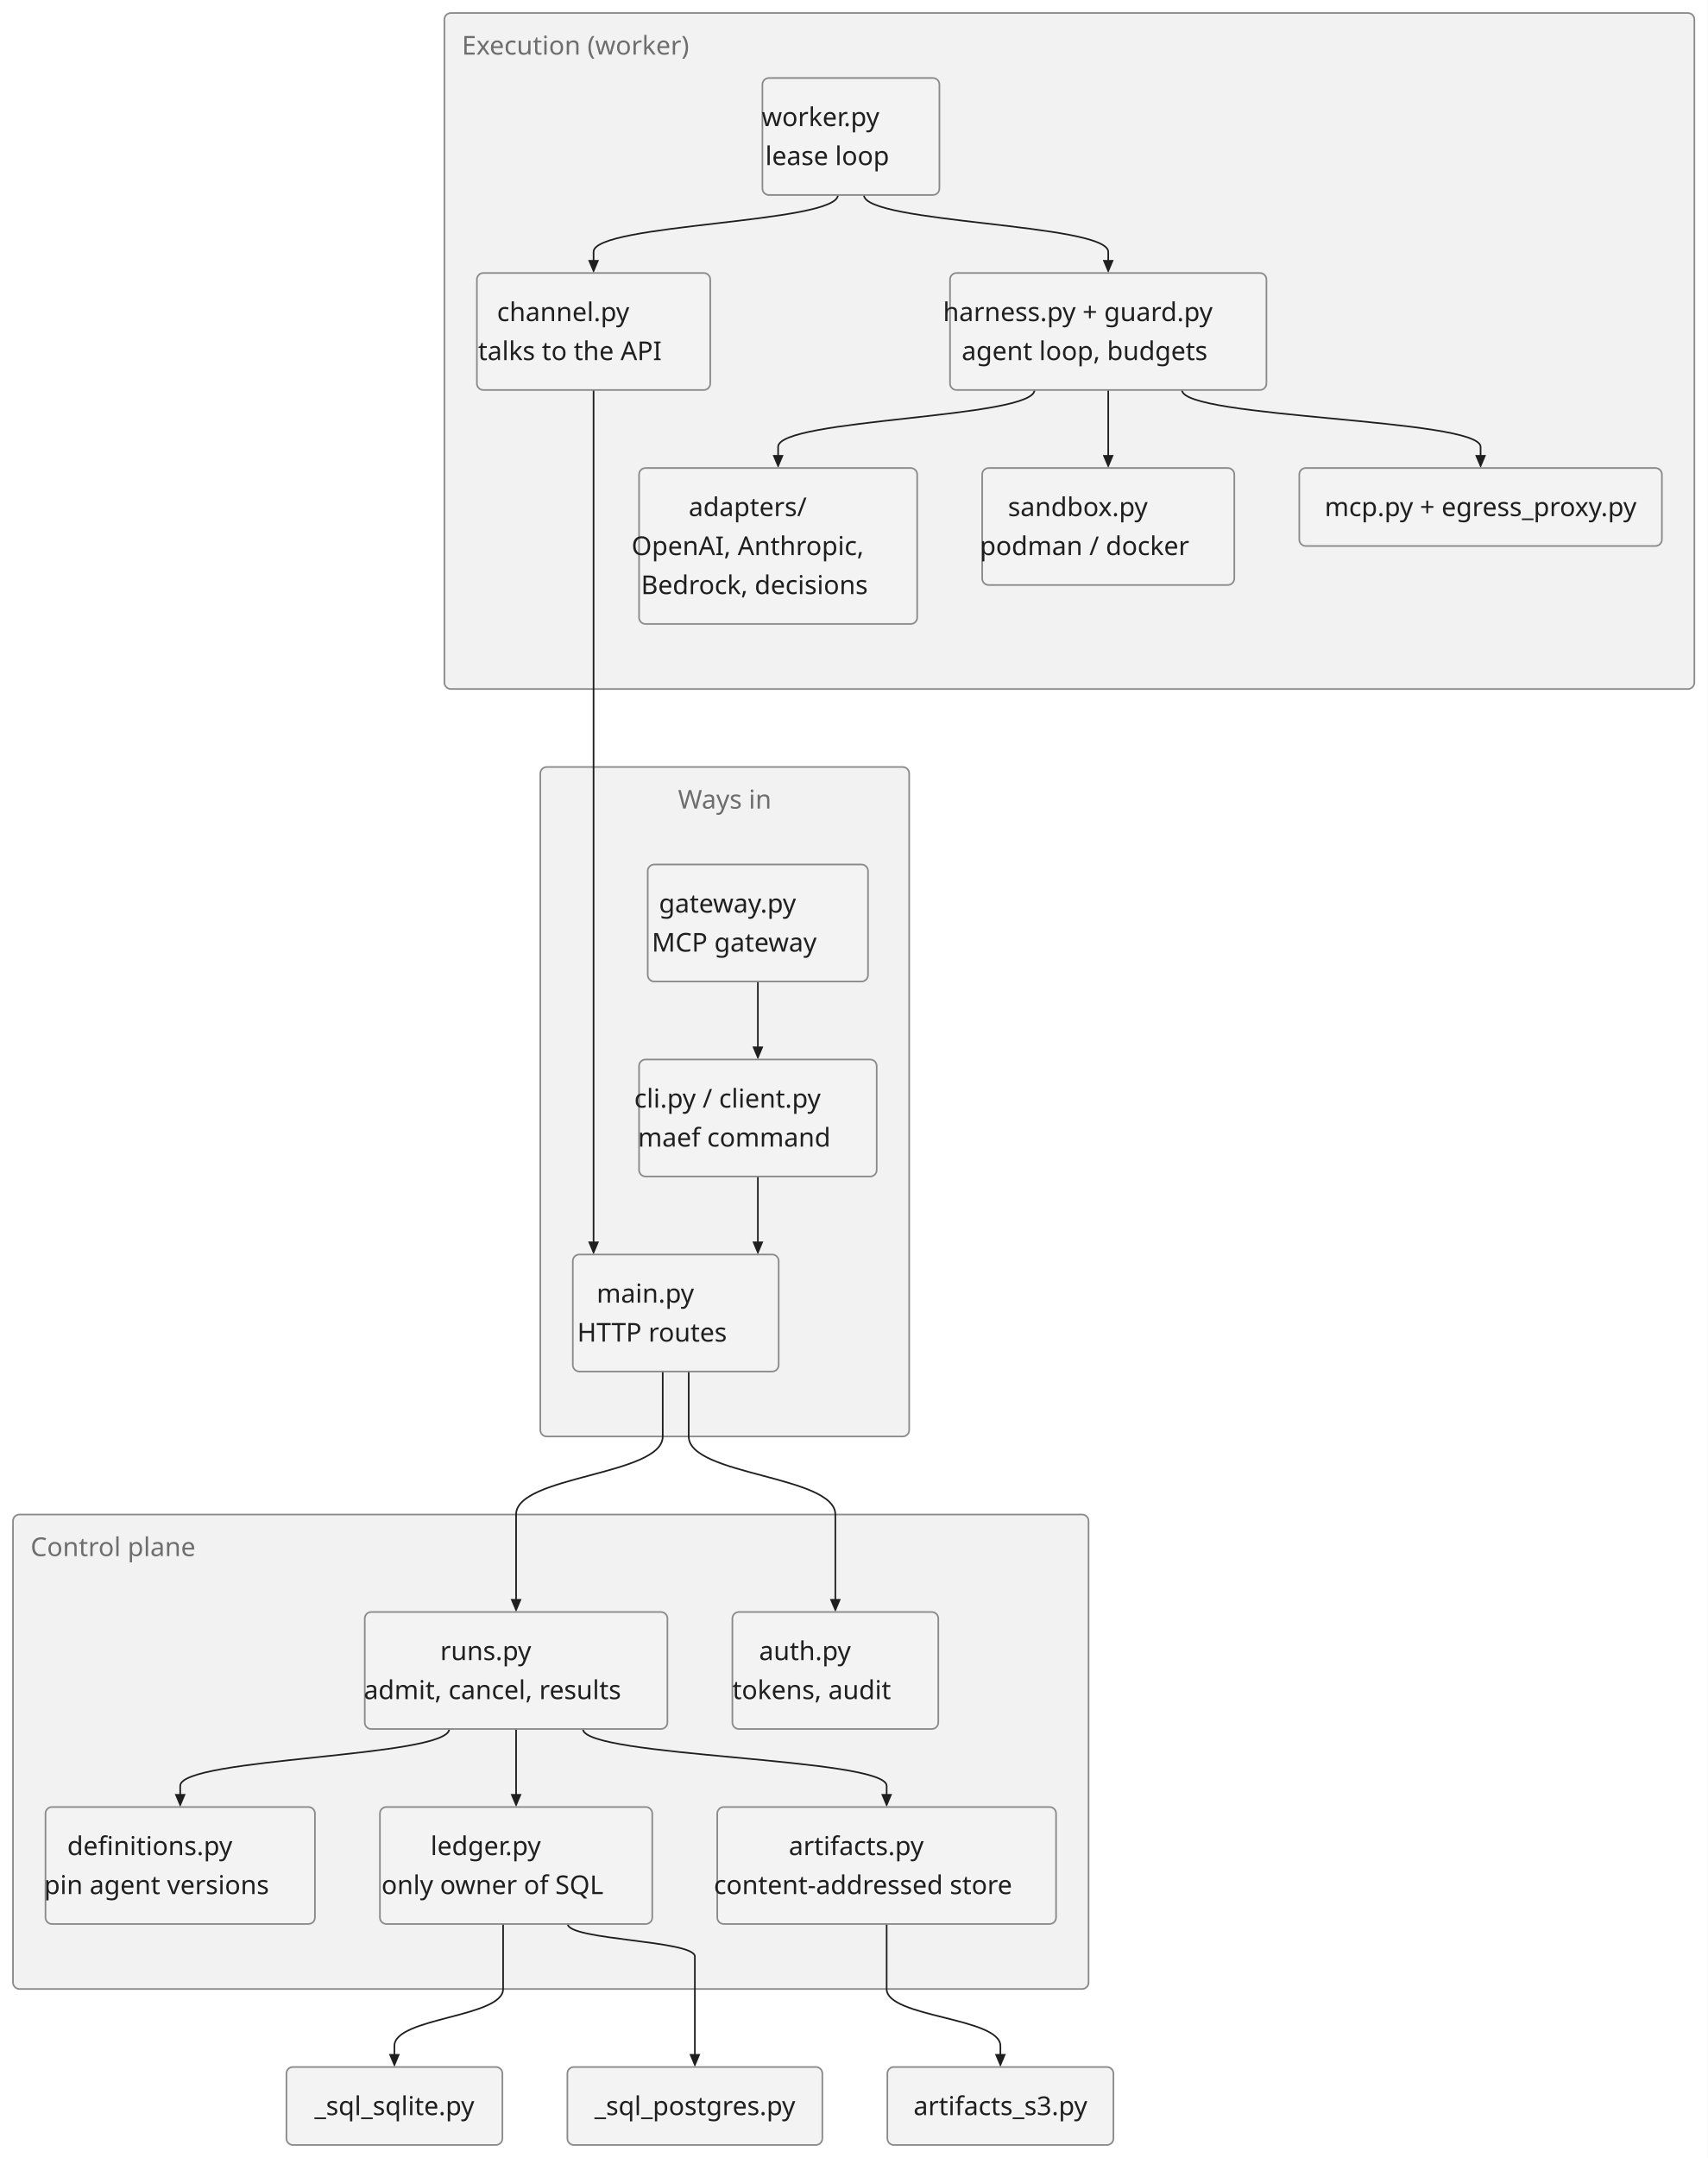
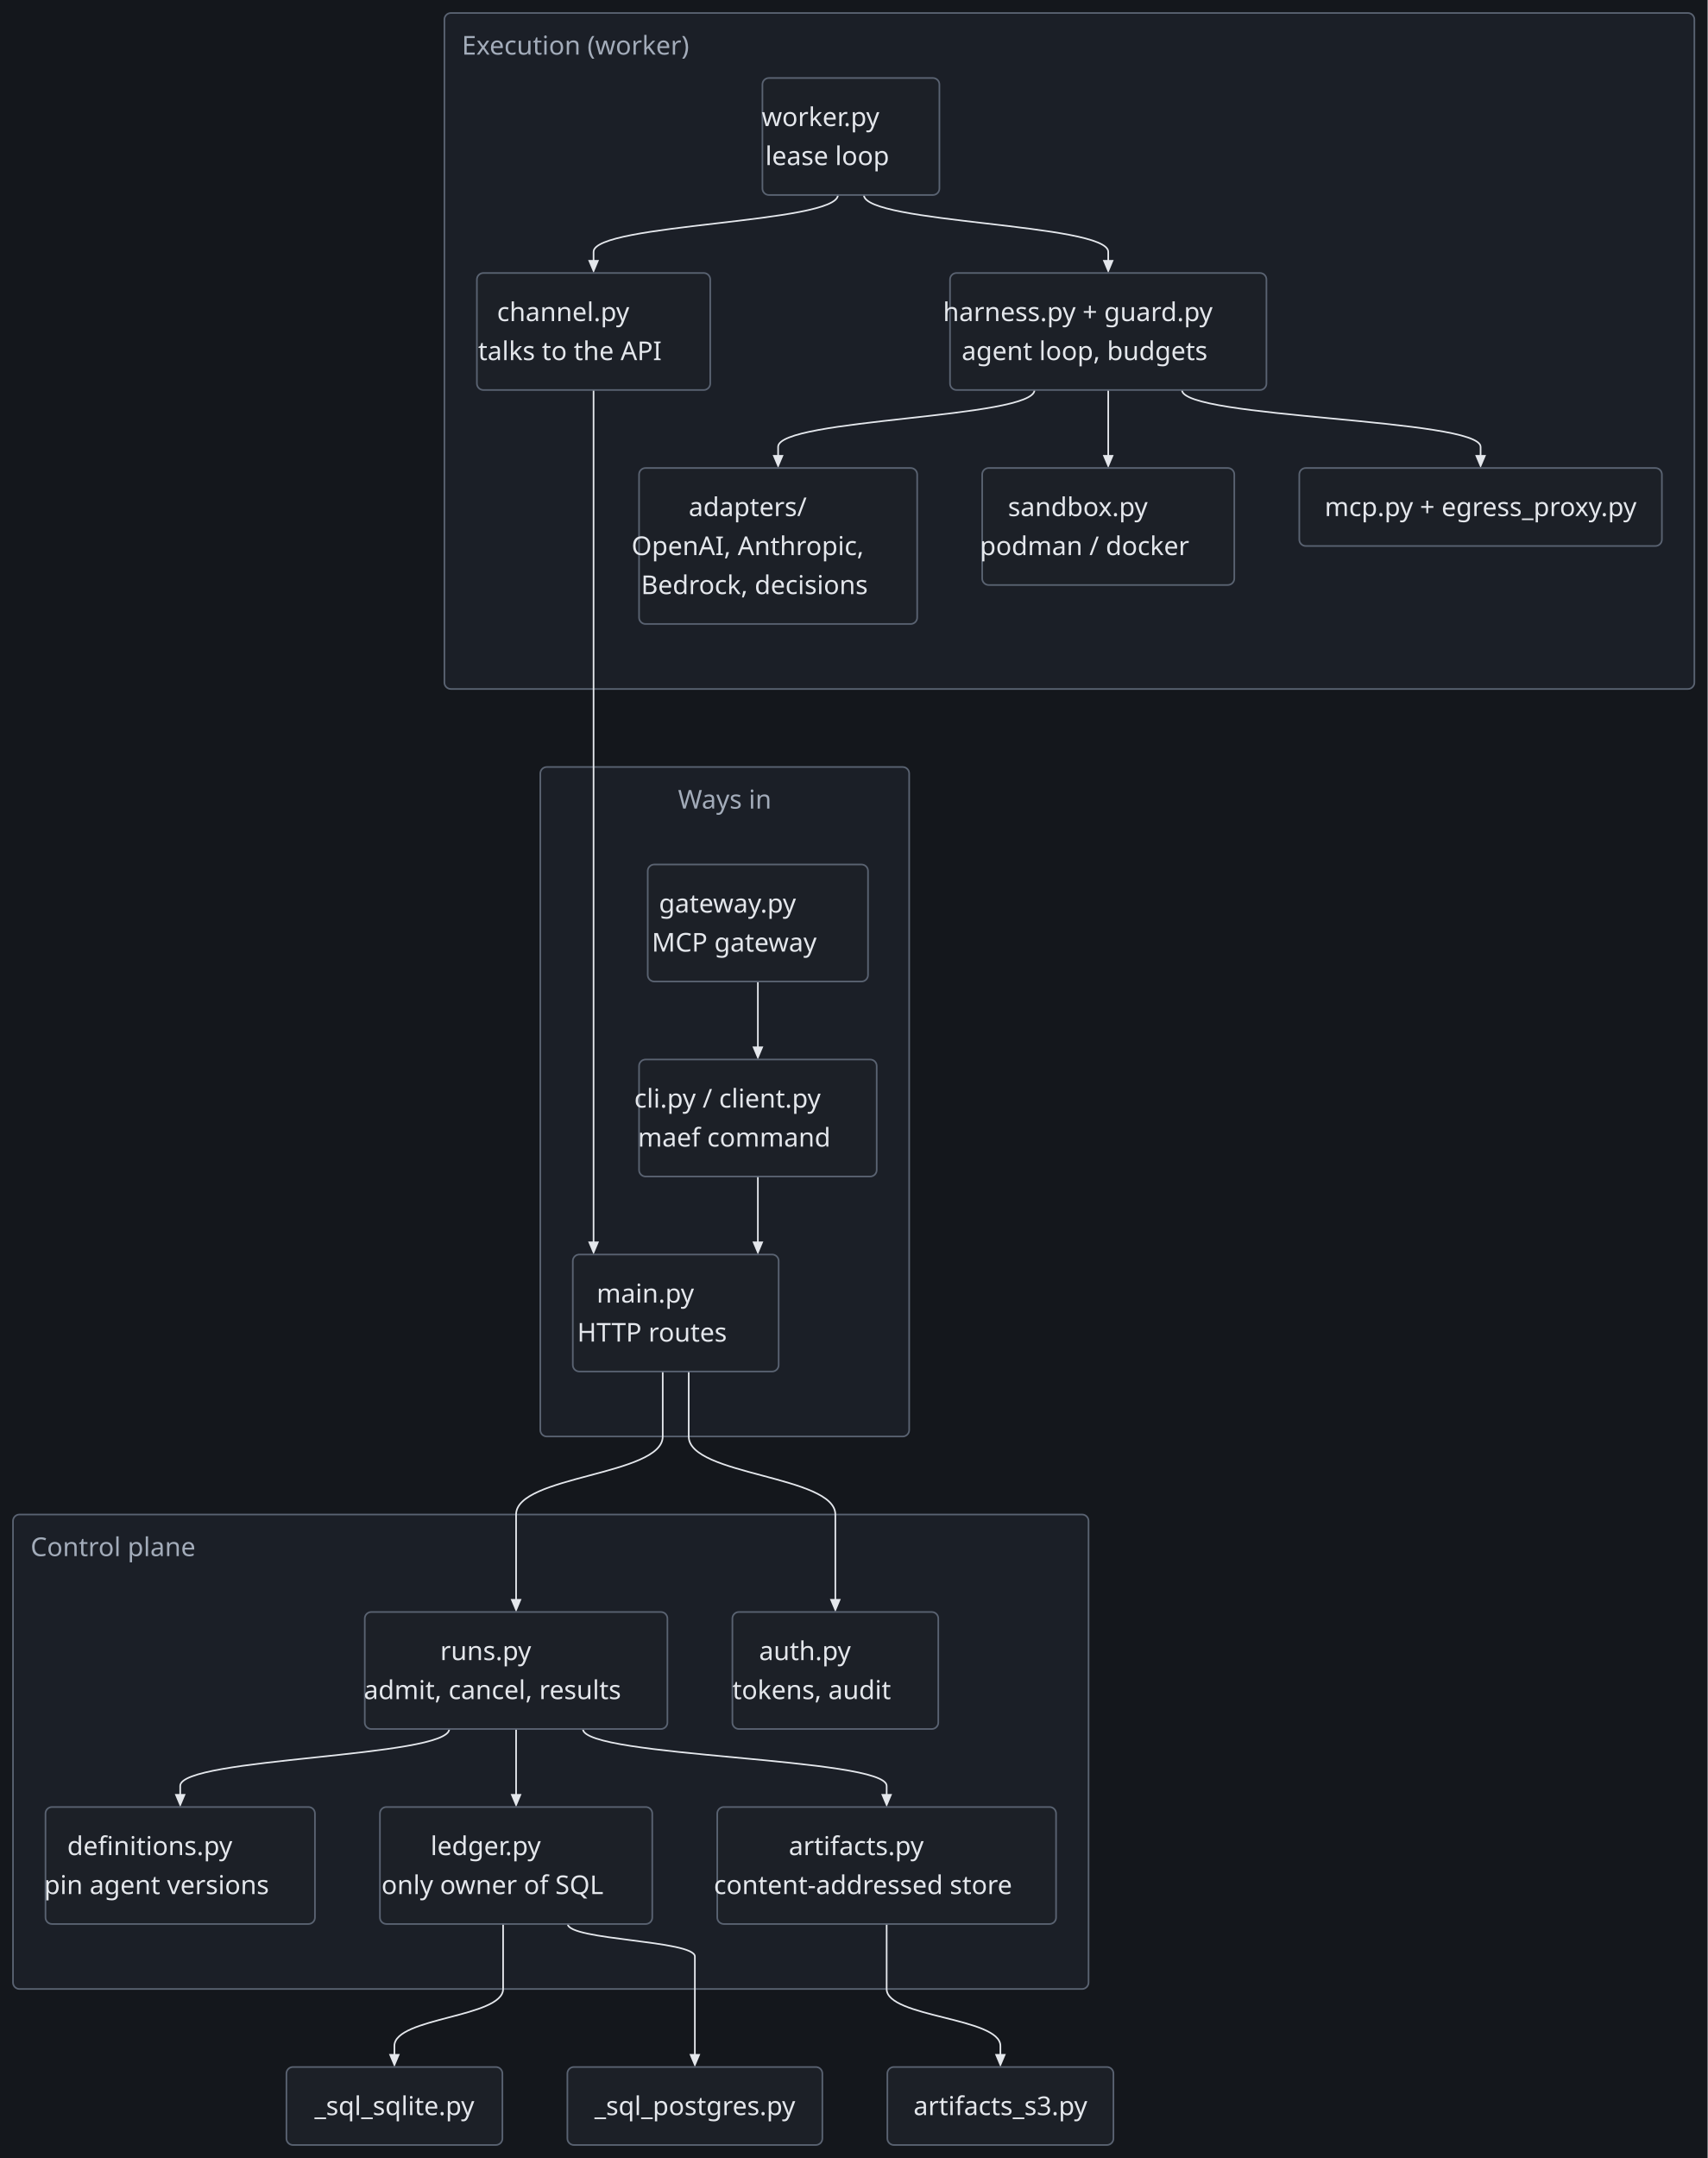
- <svg xmlns="http://www.w3.org/2000/svg" class="pele pele-flowchart" viewBox="0 0 1051 1328" width="1051" height="1328" style="--_bg:#fff;--_fg:#1f1f1f;--_m:#6e6e6e;--_l:#1f1f1f;--_s:#f3f3f3;--_a:#e6e6e6;--_b:#8a8a8a;--_c:#5b7bd5;color:#1f1f1f;--_r:4px;--_fm:monospace;font:16px sans-serif;letter-spacing:normal;word-spacing:normal;text-transform:none;direction:ltr;font-family:sans-serif" fill="#1f1f1f" role="graphics-document document" aria-roledescription="flowchart">
-   <rect width="100%" height="100%" fill="#ffffff" />
+ <svg xmlns="http://www.w3.org/2000/svg" class="pele pele-flowchart" viewBox="0 0 1051 1328" width="1051" height="1328" style="--_bg:#14171c;--_fg:#e4e7ec;--_m:#a3acba;--_l:#e4e7ec;--_s:#1c2027;--_a:#232832;--_b:#5a6372;--_c:#5b9bff;color:#e4e7ec;--_r:4px;--_fm:monospace;font:16px sans-serif;letter-spacing:normal;word-spacing:normal;text-transform:none;direction:ltr;font-family:sans-serif" fill="#e4e7ec" role="graphics-document document" aria-roledescription="flowchart">
+   <rect width="100%" height="100%" fill="#14171c" />
  <g class="pele-clusters">
    <g class="pele-cluster" data-id="Exec">
-       <rect x="273.52" y="8" width="769.34" height="416" fill="#e6e6e6" fill-opacity="0.5" stroke="#8a8a8a" style="rx:4px" />
-       <text class="pele-cluster-label" fill="#6e6e6e" x="354.2" y="33.6" text-anchor="middle">Execution (worker)</text>
+       <rect x="273.52" y="8" width="769.34" height="416" fill="#232832" fill-opacity="0.5" stroke="#5a6372" style="rx:4px" />
+       <text class="pele-cluster-label" fill="#a3acba" x="354.2" y="33.6" text-anchor="middle">Execution (worker)</text>
    </g>
    <g class="pele-cluster" data-id="Control">
-       <rect x="8" y="932" width="661.98" height="292" fill="#e6e6e6" fill-opacity="0.5" stroke="#8a8a8a" style="rx:4px" />
-       <text class="pele-cluster-label" fill="#6e6e6e" x="69.58" y="957.6" text-anchor="middle">Control plane</text>
+       <rect x="8" y="932" width="661.98" height="292" fill="#232832" fill-opacity="0.5" stroke="#5a6372" style="rx:4px" />
+       <text class="pele-cluster-label" fill="#a3acba" x="69.58" y="957.6" text-anchor="middle">Control plane</text>
    </g>
    <g class="pele-cluster" data-id="Front">
-       <rect x="332.55" y="472" width="227.04" height="412" fill="#e6e6e6" fill-opacity="0.5" stroke="#8a8a8a" style="rx:4px" />
-       <text class="pele-cluster-label" fill="#6e6e6e" x="446.07" y="497.6" text-anchor="middle">Ways in</text>
+       <rect x="332.55" y="472" width="227.04" height="412" fill="#232832" fill-opacity="0.5" stroke="#5a6372" style="rx:4px" />
+       <text class="pele-cluster-label" fill="#a3acba" x="446.07" y="497.6" text-anchor="middle">Ways in</text>
    </g>
  </g>
-   <g class="pele-edges" fill="none" stroke="#1f1f1f" stroke-linecap="round">
+   <g class="pele-edges" fill="none" stroke="#e4e7ec" stroke-linecap="round">
    <g class="pele-edge" data-id="L_main_runs_0">
      <path d="M407.9,844L407.9,884C407.9,908 317.65,908 317.65,932L317.65,985" />
-       <path class="pele-marker" d="M317.65,992L314.29,984L321.01,984Z" fill="#1f1f1f" stroke="none" />
+       <path class="pele-marker" d="M317.65,992L314.29,984L321.01,984Z" fill="#e4e7ec" stroke="none" />
    </g>
    <g class="pele-edge" data-id="L_main_auth_0">
      <path d="M423.9,844L423.9,884C423.9,908 514.14,908 514.14,932L514.14,985" />
-       <path class="pele-marker" d="M514.14,992L510.78,984L517.5,984Z" fill="#1f1f1f" stroke="none" />
+       <path class="pele-marker" d="M514.14,992L510.78,984L517.5,984Z" fill="#e4e7ec" stroke="none" />
    </g>
    <g class="pele-edge" data-id="L_cli_main_0">
      <path d="M466.46,724L466.46,765" />
-       <path class="pele-marker" d="M466.46,772L463.1,764L469.82,764Z" fill="#1f1f1f" stroke="none" />
+       <path class="pele-marker" d="M466.46,772L463.1,764L469.82,764Z" fill="#e4e7ec" stroke="none" />
    </g>
    <g class="pele-edge" data-id="L_gateway_cli_0">
      <path d="M466.46,604L466.46,645" />
-       <path class="pele-marker" d="M466.46,652L463.1,644L469.82,644Z" fill="#1f1f1f" stroke="none" />
+       <path class="pele-marker" d="M466.46,652L463.1,644L469.82,644Z" fill="#e4e7ec" stroke="none" />
    </g>
    <g class="pele-edge" data-id="L_runs_defs_0">
      <path d="M276.51,1064C276.51,1081.5 110.92,1081.5 110.92,1099L110.92,1105" />
-       <path class="pele-marker" d="M110.92,1112L107.56,1104L114.28,1104Z" fill="#1f1f1f" stroke="none" />
+       <path class="pele-marker" d="M110.92,1112L107.56,1104L114.28,1104Z" fill="#e4e7ec" stroke="none" />
    </g>
    <g class="pele-edge" data-id="L_runs_ledger_0">
      <path d="M317.65,1064L317.65,1105" />
-       <path class="pele-marker" d="M317.65,1112L314.29,1104L321.01,1104Z" fill="#1f1f1f" stroke="none" />
+       <path class="pele-marker" d="M317.65,1112L314.29,1104L321.01,1104Z" fill="#e4e7ec" stroke="none" />
    </g>
    <g class="pele-edge" data-id="L_runs_artifacts_0">
      <path d="M358.78,1064C358.78,1081.5 545.72,1081.5 545.72,1099L545.72,1105" />
-       <path class="pele-marker" d="M545.72,1112L542.36,1104L549.08,1104Z" fill="#1f1f1f" stroke="none" />
+       <path class="pele-marker" d="M545.72,1112L542.36,1104L549.08,1104Z" fill="#e4e7ec" stroke="none" />
    </g>
    <g class="pele-edge" data-id="L_ledger_sqlite_0">
      <path d="M309.65,1184L309.65,1224C309.65,1241.5 242.75,1241.5 242.75,1259L242.75,1265" />
-       <path class="pele-marker" d="M242.75,1272L239.39,1264L246.11,1264Z" fill="#1f1f1f" stroke="none" />
+       <path class="pele-marker" d="M242.75,1272L239.39,1264L246.11,1264Z" fill="#e4e7ec" stroke="none" />
    </g>
    <g class="pele-edge" data-id="L_ledger_pg_0">
      <path d="M349.46,1184C349.46,1194 427.68,1194 427.68,1204L427.68,1265" />
-       <path class="pele-marker" d="M427.68,1272L424.32,1264L431.04,1264Z" fill="#1f1f1f" stroke="none" />
+       <path class="pele-marker" d="M427.68,1272L424.32,1264L431.04,1264Z" fill="#e4e7ec" stroke="none" />
    </g>
    <g class="pele-edge" data-id="L_artifacts_s3_0">
      <path d="M545.72,1184L545.72,1224C545.72,1241.5 615.73,1241.5 615.73,1259L615.73,1265" />
-       <path class="pele-marker" d="M615.73,1272L612.37,1264L619.09,1264Z" fill="#1f1f1f" stroke="none" />
+       <path class="pele-marker" d="M615.73,1272L612.37,1264L619.09,1264Z" fill="#e4e7ec" stroke="none" />
    </g>
    <g class="pele-edge" data-id="L_worker_channel_0">
      <path d="M515.72,120C515.72,137.5 365.33,137.5 365.33,155L365.33,161" />
-       <path class="pele-marker" d="M365.33,168L361.97,160L368.69,160Z" fill="#1f1f1f" stroke="none" />
+       <path class="pele-marker" d="M365.33,168L361.97,160L368.69,160Z" fill="#e4e7ec" stroke="none" />
    </g>
    <g class="pele-edge" data-id="L_channel_main_0">
      <path d="M365.33,240L365.33,765" />
-       <path class="pele-marker" d="M365.33,772L361.97,764L368.69,764Z" fill="#1f1f1f" stroke="none" />
+       <path class="pele-marker" d="M365.33,772L361.97,764L368.69,764Z" fill="#e4e7ec" stroke="none" />
    </g>
    <g class="pele-edge" data-id="L_worker_harness_0">
      <path d="M531.72,120C531.72,137.5 682.1,137.5 682.1,155L682.1,161" />
-       <path class="pele-marker" d="M682.1,168L678.74,160L685.46,160Z" fill="#1f1f1f" stroke="none" />
+       <path class="pele-marker" d="M682.1,168L678.74,160L685.46,160Z" fill="#e4e7ec" stroke="none" />
    </g>
    <g class="pele-edge" data-id="L_harness_adapters_0">
      <path d="M636.72,240C636.72,257.5 478.92,257.5 478.92,275L478.92,281" />
-       <path class="pele-marker" d="M478.92,288L475.56,280L482.28,280Z" fill="#1f1f1f" stroke="none" />
+       <path class="pele-marker" d="M478.92,288L475.56,280L482.28,280Z" fill="#e4e7ec" stroke="none" />
    </g>
    <g class="pele-edge" data-id="L_harness_sandbox_0">
      <path d="M682.1,240L682.1,281" />
-       <path class="pele-marker" d="M682.1,288L678.74,280L685.46,280Z" fill="#1f1f1f" stroke="none" />
+       <path class="pele-marker" d="M682.1,288L678.74,280L685.46,280Z" fill="#e4e7ec" stroke="none" />
    </g>
    <g class="pele-edge" data-id="L_harness_mcp_0">
      <path d="M727.48,240C727.48,257.5 911.28,257.5 911.28,275L911.28,281" />
-       <path class="pele-marker" d="M911.28,288L907.92,280L914.64,280Z" fill="#1f1f1f" stroke="none" />
+       <path class="pele-marker" d="M911.28,288L907.92,280L914.64,280Z" fill="#e4e7ec" stroke="none" />
    </g>
  </g>
  <g class="pele-nodes">
    <g class="pele-node pele-shape-rect" data-id="main" transform="translate(415.9,808)">
-       <rect x="-63.34" y="-36" width="126.69" height="72" fill="#f3f3f3" stroke="#8a8a8a" style="rx:4px" />
+       <rect x="-63.34" y="-36" width="126.69" height="72" fill="#1c2027" stroke="#5a6372" style="rx:4px" />
      <text class="pele-label" text-anchor="middle" xml:space="preserve">
        <tspan x="0" y="-6.4">main.py</tspan>
        <tspan x="0" y="17.6">HTTP routes</tspan>
      </text>
    </g>
    <g class="pele-node pele-shape-rect" data-id="cli" transform="translate(466.46,688)">
-       <rect x="-73.13" y="-36" width="146.26" height="72" fill="#f3f3f3" stroke="#8a8a8a" style="rx:4px" />
+       <rect x="-73.13" y="-36" width="146.26" height="72" fill="#1c2027" stroke="#5a6372" style="rx:4px" />
      <text class="pele-label" text-anchor="middle" xml:space="preserve">
        <tspan x="0" y="-6.4">cli.py / client.py</tspan>
        <tspan x="0" y="17.6">maef command</tspan>
      </text>
    </g>
    <g class="pele-node pele-shape-rect" data-id="gateway" transform="translate(466.46,568)">
-       <rect x="-67.79" y="-36" width="135.58" height="72" fill="#f3f3f3" stroke="#8a8a8a" style="rx:4px" />
+       <rect x="-67.79" y="-36" width="135.58" height="72" fill="#1c2027" stroke="#5a6372" style="rx:4px" />
      <text class="pele-label" text-anchor="middle" xml:space="preserve">
        <tspan x="0" y="-6.4">gateway.py</tspan>
        <tspan x="0" y="17.6">MCP gateway</tspan>
      </text>
    </g>
    <g class="pele-node pele-shape-rect" data-id="runs" transform="translate(317.65,1028)">
-       <rect x="-93.14" y="-36" width="186.27" height="72" fill="#f3f3f3" stroke="#8a8a8a" style="rx:4px" />
+       <rect x="-93.14" y="-36" width="186.27" height="72" fill="#1c2027" stroke="#5a6372" style="rx:4px" />
      <text class="pele-label" text-anchor="middle" xml:space="preserve">
        <tspan x="0" y="-6.4">runs.py</tspan>
        <tspan x="0" y="17.6">admit, cancel, results</tspan>
      </text>
    </g>
    <g class="pele-node pele-shape-rect" data-id="auth" transform="translate(514.14,1028)">
-       <rect x="-63.36" y="-36" width="126.72" height="72" fill="#f3f3f3" stroke="#8a8a8a" style="rx:4px" />
+       <rect x="-63.36" y="-36" width="126.72" height="72" fill="#1c2027" stroke="#5a6372" style="rx:4px" />
      <text class="pele-label" text-anchor="middle" xml:space="preserve">
        <tspan x="0" y="-6.4">auth.py</tspan>
        <tspan x="0" y="17.6">tokens, audit</tspan>
      </text>
    </g>
    <g class="pele-node pele-shape-rect" data-id="defs" transform="translate(110.92,1148)">
-       <rect x="-82.92" y="-36" width="165.84" height="72" fill="#f3f3f3" stroke="#8a8a8a" style="rx:4px" />
+       <rect x="-82.92" y="-36" width="165.84" height="72" fill="#1c2027" stroke="#5a6372" style="rx:4px" />
      <text class="pele-label" text-anchor="middle" xml:space="preserve">
        <tspan x="0" y="-6.4">definitions.py</tspan>
        <tspan x="0" y="17.6">pin agent versions</tspan>
      </text>
    </g>
    <g class="pele-node pele-shape-rect" data-id="ledger" transform="translate(317.65,1148)">
-       <rect x="-83.81" y="-36" width="167.62" height="72" fill="#f3f3f3" stroke="#8a8a8a" style="rx:4px" />
+       <rect x="-83.81" y="-36" width="167.62" height="72" fill="#1c2027" stroke="#5a6372" style="rx:4px" />
      <text class="pele-label" text-anchor="middle" xml:space="preserve">
        <tspan x="0" y="-6.4">ledger.py</tspan>
        <tspan x="0" y="17.6">only owner of SQL</tspan>
      </text>
    </g>
    <g class="pele-node pele-shape-rect" data-id="artifacts" transform="translate(545.72,1148)">
-       <rect x="-104.26" y="-36" width="208.53" height="72" fill="#f3f3f3" stroke="#8a8a8a" style="rx:4px" />
+       <rect x="-104.26" y="-36" width="208.53" height="72" fill="#1c2027" stroke="#5a6372" style="rx:4px" />
      <text class="pele-label" text-anchor="middle" xml:space="preserve">
        <tspan x="0" y="-6.4">artifacts.py</tspan>
        <tspan x="0" y="17.6">content-addressed store</tspan>
      </text>
    </g>
    <g class="pele-node pele-shape-rect" data-id="worker" transform="translate(523.72,84)">
-       <rect x="-54.46" y="-36" width="108.93" height="72" fill="#f3f3f3" stroke="#8a8a8a" style="rx:4px" />
+       <rect x="-54.46" y="-36" width="108.93" height="72" fill="#1c2027" stroke="#5a6372" style="rx:4px" />
      <text class="pele-label" text-anchor="middle" xml:space="preserve">
        <tspan x="0" y="-6.4">worker.py</tspan>
        <tspan x="0" y="17.6">lease loop</tspan>
      </text>
    </g>
    <g class="pele-node pele-shape-rect" data-id="channel" transform="translate(365.33,204)">
-       <rect x="-71.81" y="-36" width="143.62" height="72" fill="#f3f3f3" stroke="#8a8a8a" style="rx:4px" />
+       <rect x="-71.81" y="-36" width="143.62" height="72" fill="#1c2027" stroke="#5a6372" style="rx:4px" />
      <text class="pele-label" text-anchor="middle" xml:space="preserve">
        <tspan x="0" y="-6.4">channel.py</tspan>
        <tspan x="0" y="17.6">talks to the API</tspan>
      </text>
    </g>
    <g class="pele-node pele-shape-rect" data-id="harness" transform="translate(682.1,204)">
-       <rect x="-97.38" y="-36" width="194.75" height="72" fill="#f3f3f3" stroke="#8a8a8a" style="rx:4px" />
+       <rect x="-97.38" y="-36" width="194.75" height="72" fill="#1c2027" stroke="#5a6372" style="rx:4px" />
      <text class="pele-label" text-anchor="middle" xml:space="preserve">
        <tspan x="0" y="-6.4">harness.py + guard.py</tspan>
        <tspan x="0" y="17.6">agent loop, budgets</tspan>
      </text>
    </g>
    <g class="pele-node pele-shape-rect" data-id="adapters" transform="translate(478.92,336)">
-       <rect x="-85.59" y="-48" width="171.18" height="96" fill="#f3f3f3" stroke="#8a8a8a" style="rx:4px" />
+       <rect x="-85.59" y="-48" width="171.18" height="96" fill="#1c2027" stroke="#5a6372" style="rx:4px" />
      <text class="pele-label" text-anchor="middle" xml:space="preserve">
        <tspan x="0" y="-18.4">adapters/</tspan>
        <tspan x="0" y="5.6">OpenAI, Anthropic,</tspan>
        <tspan x="0" y="29.6">Bedrock, decisions</tspan>
      </text>
    </g>
    <g class="pele-node pele-shape-rect" data-id="sandbox" transform="translate(682.1,324)">
-       <rect x="-77.58" y="-36" width="155.17" height="72" fill="#f3f3f3" stroke="#8a8a8a" style="rx:4px" />
+       <rect x="-77.58" y="-36" width="155.17" height="72" fill="#1c2027" stroke="#5a6372" style="rx:4px" />
      <text class="pele-label" text-anchor="middle" xml:space="preserve">
        <tspan x="0" y="-6.4">sandbox.py</tspan>
        <tspan x="0" y="17.6">podman / docker</tspan>
      </text>
    </g>
    <g class="pele-node pele-shape-rect" data-id="mcp" transform="translate(911.28,312)">
-       <rect x="-111.59" y="-24" width="223.18" height="48" fill="#f3f3f3" stroke="#8a8a8a" style="rx:4px" />
+       <rect x="-111.59" y="-24" width="223.18" height="48" fill="#1c2027" stroke="#5a6372" style="rx:4px" />
      <text class="pele-label" x="0" y="5.6" text-anchor="middle">mcp.py + egress_proxy.py</text>
    </g>
    <g class="pele-node pele-shape-rect" data-id="sqlite" transform="translate(242.75,1296)">
-       <rect x="-66.46" y="-24" width="132.93" height="48" fill="#f3f3f3" stroke="#8a8a8a" style="rx:4px" />
+       <rect x="-66.46" y="-24" width="132.93" height="48" fill="#1c2027" stroke="#5a6372" style="rx:4px" />
      <text class="pele-label" x="0" y="5.6" text-anchor="middle">_sql_sqlite.py</text>
    </g>
    <g class="pele-node pele-shape-rect" data-id="pg" transform="translate(427.68,1296)">
-       <rect x="-78.47" y="-24" width="156.94" height="48" fill="#f3f3f3" stroke="#8a8a8a" style="rx:4px" />
+       <rect x="-78.47" y="-24" width="156.94" height="48" fill="#1c2027" stroke="#5a6372" style="rx:4px" />
      <text class="pele-label" x="0" y="5.6" text-anchor="middle">_sql_postgres.py</text>
    </g>
    <g class="pele-node pele-shape-rect" data-id="s3" transform="translate(615.73,1296)">
-       <rect x="-69.58" y="-24" width="139.15" height="48" fill="#f3f3f3" stroke="#8a8a8a" style="rx:4px" />
+       <rect x="-69.58" y="-24" width="139.15" height="48" fill="#1c2027" stroke="#5a6372" style="rx:4px" />
      <text class="pele-label" x="0" y="5.6" text-anchor="middle">artifacts_s3.py</text>
    </g>
  </g>
</svg>
